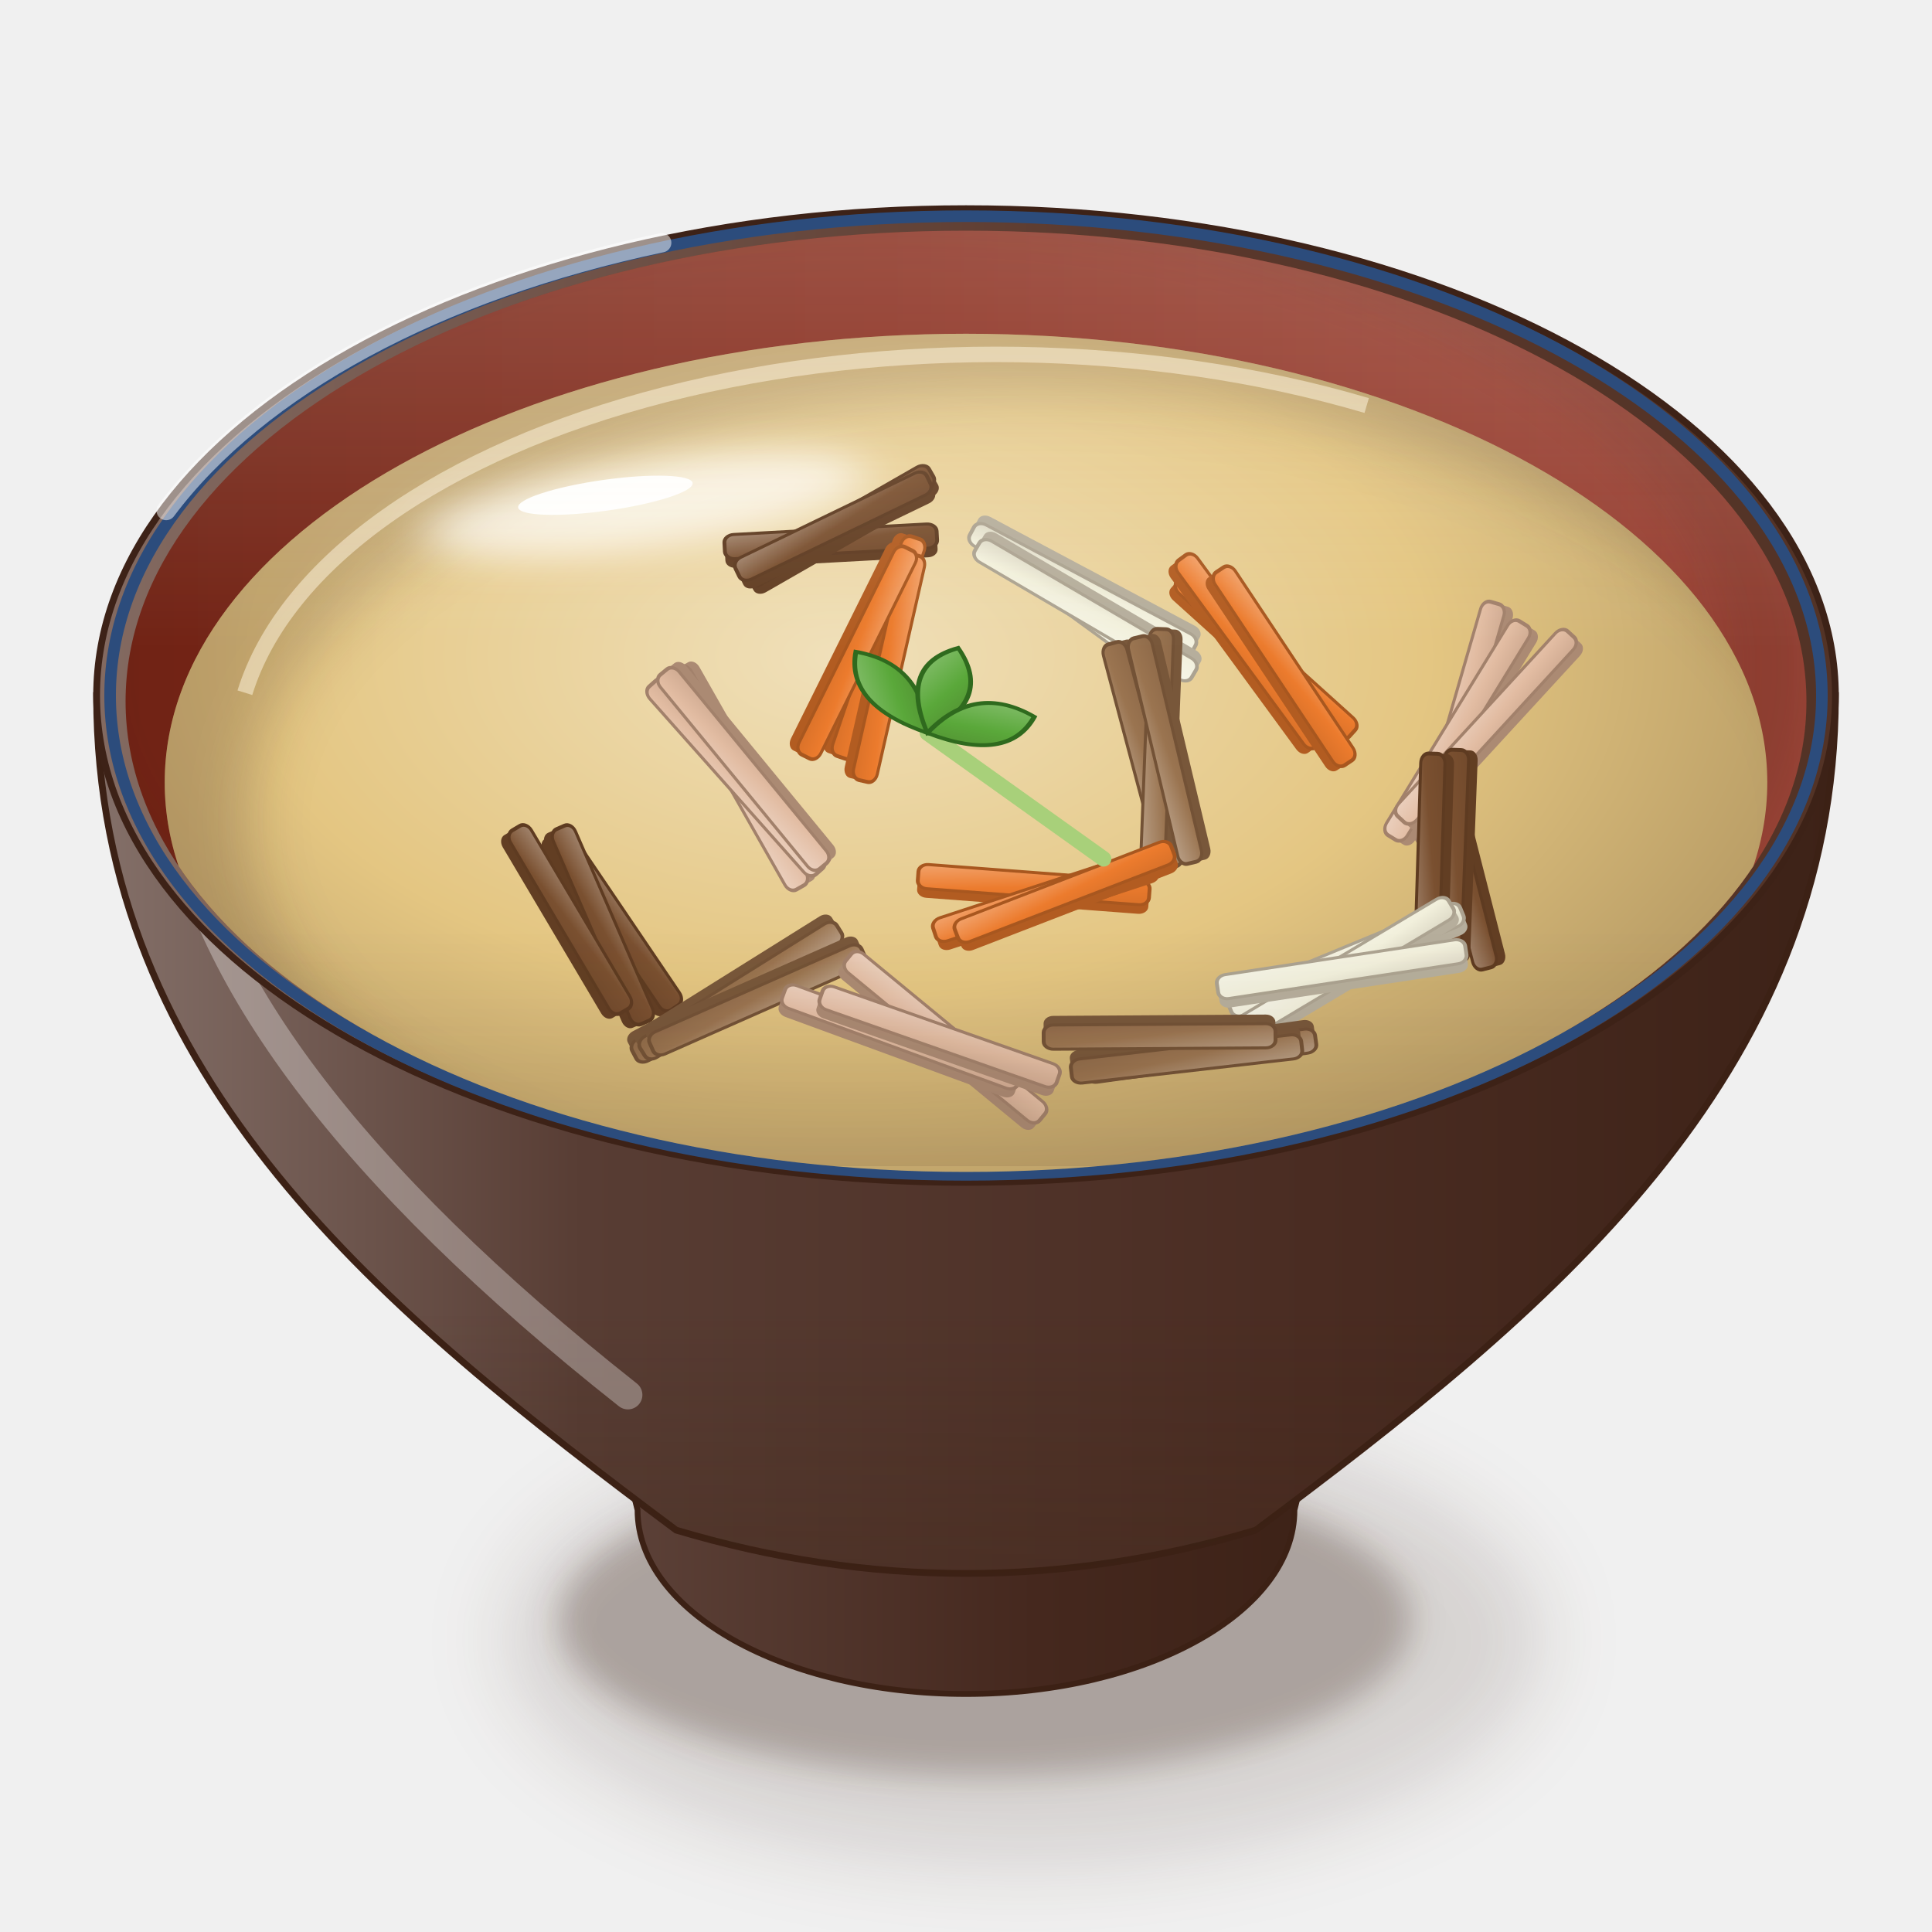
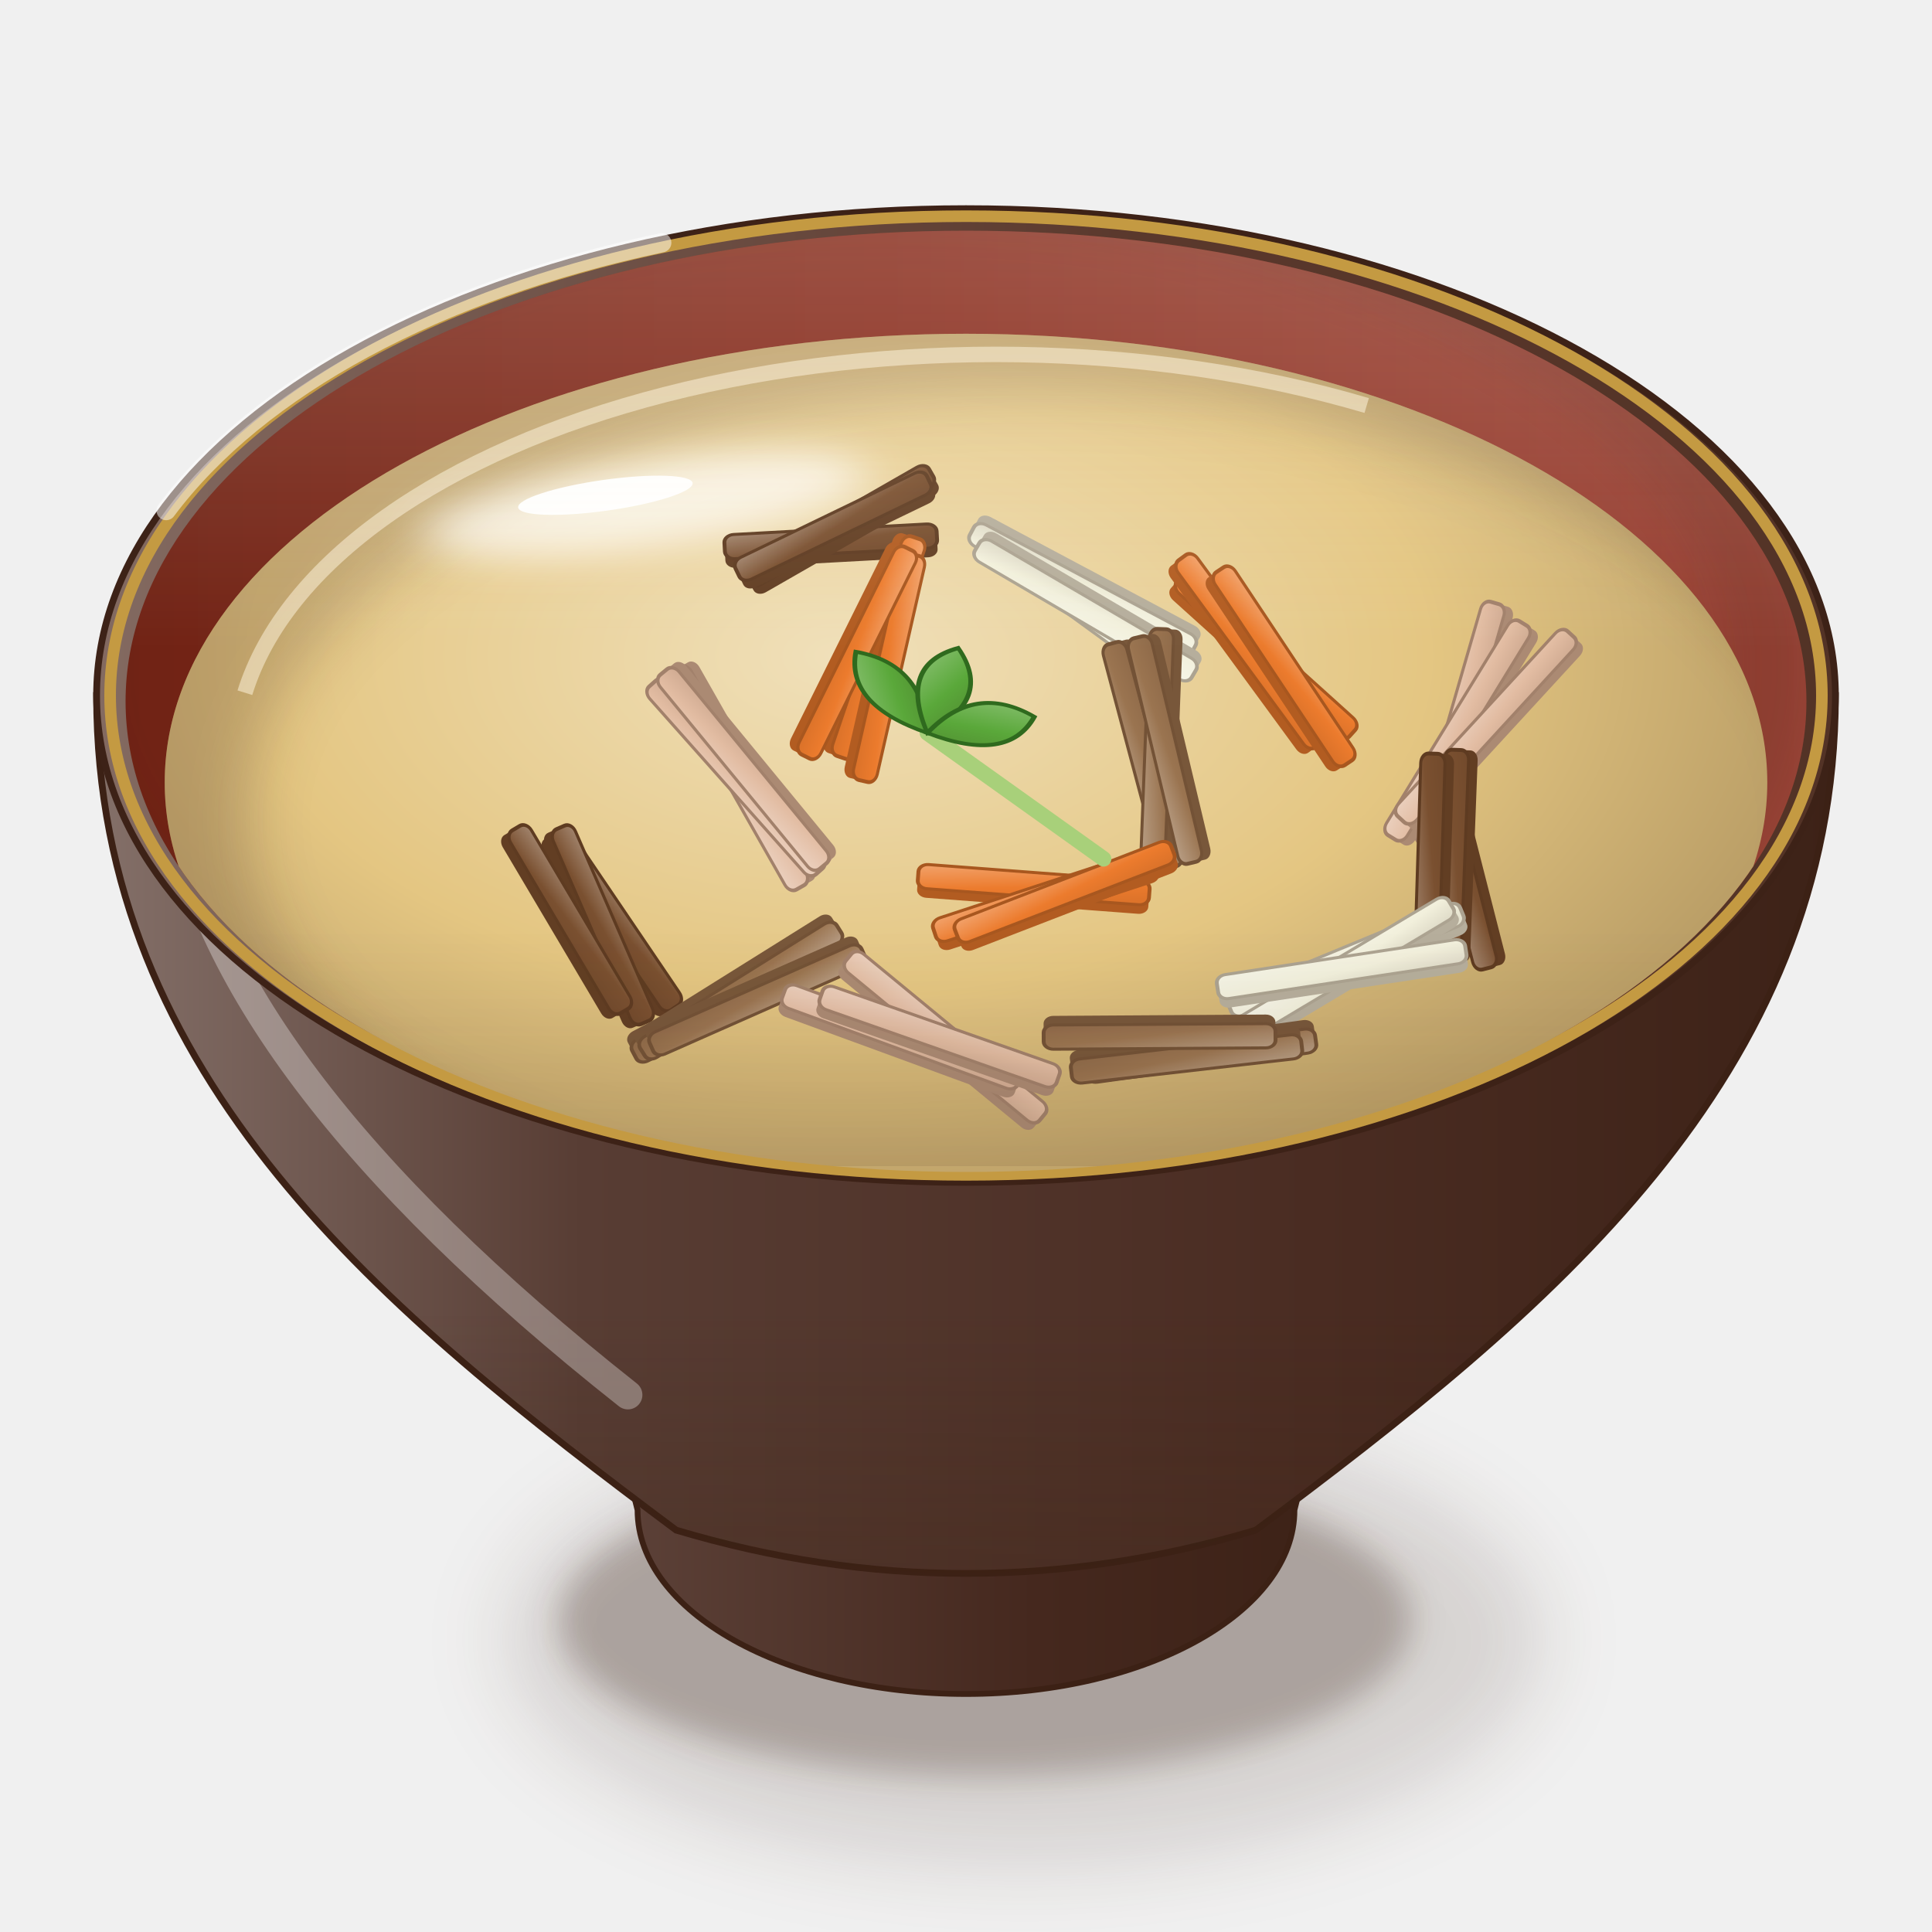
<svg xmlns="http://www.w3.org/2000/svg" viewBox="0 0 200 200" width="400" height="400">
  <defs>
    <filter id="sawaniwan-1" x="-50%" y="-50%" width="200%" height="200%">
      <feGaussianBlur stdDeviation="4" />
    </filter>
    <filter id="sawaniwan-2" x="-50%" y="-50%" width="200%" height="200%">
      <feGaussianBlur stdDeviation="1.6" />
    </filter>
    <linearGradient id="sawaniwan-3" x1="0" y1="0" x2="1" y2="0">
      <stop offset="0" stop-color="#5c4138" />
      <stop offset="0.6" stop-color="#45281e" />
      <stop offset="1" stop-color="#3d2217" />
    </linearGradient>
    <linearGradient id="sawaniwan-4" x1="0" y1="0" x2="1" y2="0">
      <stop offset="0" stop-color="#847069" />
      <stop offset="0.28" stop-color="#583d34" />
      <stop offset="0.7" stop-color="#4a2c22" />
      <stop offset="1" stop-color="#3d2217" />
    </linearGradient>
    <linearGradient id="sawaniwan-5" x1="0" y1="0" x2="0" y2="1">
      <stop offset="0" stop-color="#3a2212" stop-opacity="0" />
      <stop offset="0.7" stop-color="#3a2212" stop-opacity="0" />
      <stop offset="1" stop-color="#3a2212" stop-opacity="0.22" />
    </linearGradient>
    <linearGradient id="sawaniwan-6" x1="0" y1="0" x2="1" y2="0">
      <stop offset="0" stop-color="#836a61" />
      <stop offset="0.6" stop-color="#5a382c" />
      <stop offset="1" stop-color="#533326" />
    </linearGradient>
    <linearGradient id="sawaniwan-7" x1="0" y1="0" x2="1" y2="0">
      <stop offset="0" stop-color="#702315" />
      <stop offset="0.45" stop-color="#86281a" />
      <stop offset="1" stop-color="#9c4437" />
    </linearGradient>
    <clipPath id="sawaniwan-8">
      <path d="M13,72.6A87,48.72 0 1 0 187,72.6A87,48.72 0 1 0 13,72.6Z" />
    </clipPath>
    <filter id="sawaniwan-9" x="-50%" y="-50%" width="200%" height="200%">
      <feGaussianBlur stdDeviation="2.5" />
    </filter>
    <clipPath id="sawaniwan-10">
      <path d="M13,72.6 A87,48.72 0 0 0 187,72.6 L200,72.6 L200,0 L0,0 L0,72.6Z" />
    </clipPath>
    <radialGradient id="sawaniwan-11" cx="0.42" cy="0.36" r="0.62">
      <stop offset="0" stop-color="#f0e0ba" />
      <stop offset="0.6" stop-color="#e4c682" />
      <stop offset="1" stop-color="#bb9f67" />
    </radialGradient>
    <clipPath id="sawaniwan-12">
      <path d="M17.05,81A82.95,46.45 0 1 0 182.95,81A82.95,46.45 0 1 0 17.05,81Z" />
    </clipPath>
    <filter id="sawaniwan-13" x="-50%" y="-50%" width="200%" height="200%">
      <feGaussianBlur stdDeviation="3" />
    </filter>
    <filter id="sawaniwan-14" x="-50%" y="-50%" width="200%" height="200%">
      <feGaussianBlur stdDeviation="2.2" />
    </filter>
    <linearGradient id="sawaniwan-15" x1="0" y1="0" x2="1" y2="1">
      <stop offset="0" stop-color="#a2856e" />
      <stop offset="0.55" stop-color="#7a5030" />
      <stop offset="1" stop-color="#724a2c" />
    </linearGradient>
    <linearGradient id="sawaniwan-16" x1="0" y1="0" x2="1" y2="1">
      <stop offset="0" stop-color="#f6f5e7" />
      <stop offset="0.55" stop-color="#f2f0dc" />
      <stop offset="1" stop-color="#dedac7" />
    </linearGradient>
    <linearGradient id="sawaniwan-17" x1="0" y1="0" x2="1" y2="1">
      <stop offset="0" stop-color="#f2a36c" />
      <stop offset="0.55" stop-color="#ec7b2d" />
      <stop offset="1" stop-color="#d97129" />
    </linearGradient>
    <linearGradient id="sawaniwan-18" x1="0" y1="0" x2="1" y2="1">
      <stop offset="0" stop-color="#ebd0be" />
      <stop offset="0.55" stop-color="#e2bca2" />
      <stop offset="1" stop-color="#d0ab92" />
    </linearGradient>
    <linearGradient id="sawaniwan-19" x1="0" y1="0" x2="1" y2="1">
      <stop offset="0" stop-color="#b89e85" />
      <stop offset="0.55" stop-color="#9a7450" />
      <stop offset="1" stop-color="#8f6a49" />
    </linearGradient>
    <linearGradient id="sawaniwan-20" x1="0" y1="0" x2="1" y2="1">
      <stop offset="0" stop-color="#8cc275" />
      <stop offset="0.55" stop-color="#5aa83a" />
      <stop offset="1" stop-color="#508a30" />
    </linearGradient>
    <linearGradient id="sawaniwan-21" x1="0" y1="0" x2="0" y2="1">
      <stop offset="0" stop-color="#fff8ec" stop-opacity="0.2" />
      <stop offset="0.45" stop-color="#fff8ec" stop-opacity="0" />
      <stop offset="0.75" stop-color="#3a2212" stop-opacity="0" />
      <stop offset="1" stop-color="#3a2212" stop-opacity="0.1" />
    </linearGradient>
  </defs>
  <ellipse cx="106" cy="169.74" rx="53.76" ry="23.65" fill="#3a2212" opacity="0.14" filter="url(#sawaniwan-1)" />
  <ellipse cx="102" cy="167.74" rx="44.16" ry="16.13" fill="#3a2212" opacity="0.28" filter="url(#sawaniwan-2)" />
  <path d="M64,148.32 L66,156.32 A34,19.04 0 0 0 134,156.32 L136,148.32Z" fill="url(#sawaniwan-3)" stroke="#3c2115" stroke-width=".6" />
  <path d="M10,72 C10,111.68 40,136 70,158.4 Q100,167.36 130,158.4 C160,136 190,111.68 190,72Z" fill="url(#sawaniwan-4)" stroke="#3c2115" stroke-width=".7" />
  <path d="M10,72 C10,111.68 40,136 70,158.4 Q100,167.36 130,158.4 C160,136 190,111.68 190,72Z" fill="url(#sawaniwan-5)" />
  <path d="M18,82 Q22,110.4 65,144.4" stroke="#fff" stroke-width="3" fill="none" stroke-linecap="round" opacity="0.32" />
  <path d="M10,72A90,50.4 0 1 0 190,72A90,50.4 0 1 0 10,72Z" fill="url(#sawaniwan-6)" stroke="#3d2217" stroke-width=".7" />
  <path d="M13,72.6A87,48.72 0 1 0 187,72.6A87,48.72 0 1 0 13,72.6Z" fill="url(#sawaniwan-7)" />
  <g clip-path="url(#sawaniwan-8)">
    <path d="M5,69A89,50.72 0 1 0 183,69A89,50.72 0 1 0 5,69Z" fill="none" stroke="#3a2212" stroke-width="9" opacity=".16" filter="url(#sawaniwan-9)" />
  </g>
-   <path d="M11.4,72A88.6,49.62 0 1 0 188.6,72A88.6,49.62 0 1 0 11.4,72Z" fill="none" stroke="#2c4c7c" stroke-width="1.2" />
+   <path d="M11.4,72A88.6,49.62 0 1 0 188.6,72A88.6,49.62 0 1 0 11.4,72Z" fill="none" stroke="#c49a42" stroke-width="1.2" />
  <g clip-path="url(#sawaniwan-8)">
    <path d="M17.05,81A82.95,46.45 0 1 0 182.95,81A82.95,46.45 0 1 0 17.05,81Z" fill="url(#sawaniwan-11)" />
    <g clip-path="url(#sawaniwan-12)">
      <path fill-rule="evenodd" d="M0,0 H200 V200 H0Z M25.71,85A81.29,44.59 0 1 0 188.29,85A81.29,44.59 0 1 0 25.71,85Z" fill="#3a2212" opacity="0.22" filter="url(#sawaniwan-13)" />
      <path d="M25.35,71.71 A78.8,41.81 0 0 1 141.48,41.98" stroke="#f3e5c7" stroke-width="1.6" fill="none" opacity=".65" />
    </g>
  </g>
  <g clip-path="url(#sawaniwan-12)">
    <ellipse cx="66.82" cy="52.2" rx="23.23" ry="4.5" fill="#fff" opacity="0.7" transform="rotate(-8 66.82 52.2)" filter="url(#sawaniwan-14)" />
    <ellipse cx="62.67" cy="51.27" rx="9.12" ry="1.6" fill="#fff" opacity="0.95" transform="rotate(-8 62.67 51.27)" />
  </g>
  <g clip-path="url(#sawaniwan-8)">
    <g transform="translate(86 56.04) rotate(356.89)">
      <g transform="scale(1 0.784)">
        <rect x="-11" y="-1.6" width="22" height="3.2" rx="1" fill="#623e23" transform="translate(0 1.2)" />
        <rect x="-11" y="-1.6" width="22" height="3.2" rx="1" fill="url(#sawaniwan-15)" stroke="#5e3b21" stroke-width=".4" />
      </g>
    </g>
    <g transform="translate(86.86 54.43) rotate(330.17)">
      <g transform="scale(1 0.784)">
        <rect x="-11" y="-1.6" width="22" height="3.2" rx="1" fill="#623e23" transform="translate(0 1.2)" />
        <rect x="-11" y="-1.6" width="22" height="3.2" rx="1" fill="url(#sawaniwan-15)" stroke="#5e3b21" stroke-width=".4" />
      </g>
    </g>
    <g transform="translate(86.24 54.47) rotate(334.21)">
      <g transform="scale(1 0.784)">
        <rect x="-11" y="-1.6" width="22" height="3.2" rx="1" fill="#623e23" transform="translate(0 1.2)" />
        <rect x="-11" y="-1.6" width="22" height="3.2" rx="1" fill="url(#sawaniwan-15)" stroke="#5e3b21" stroke-width=".4" />
      </g>
    </g>
    <g transform="translate(111.57 62.73) rotate(216.09)">
      <g transform="scale(1 0.784)">
        <rect x="-13" y="-1.6" width="26" height="3.2" rx="1" fill="#b6ae9c" transform="translate(0 1.2)" />
        <rect x="-13" y="-1.6" width="26" height="3.2" rx="1" fill="url(#sawaniwan-16)" stroke="#aca391" stroke-width=".4" />
      </g>
    </g>
    <g transform="translate(112.08 61.09) rotate(208.03)">
      <g transform="scale(1 0.784)">
        <rect x="-13" y="-1.6" width="26" height="3.2" rx="1" fill="#b6ae9c" transform="translate(0 1.2)" />
        <rect x="-13" y="-1.6" width="26" height="3.2" rx="1" fill="url(#sawaniwan-16)" stroke="#aca391" stroke-width=".4" />
      </g>
    </g>
    <g transform="translate(112.37 63.17) rotate(210.36)">
      <g transform="scale(1 0.784)">
        <rect x="-13" y="-1.6" width="26" height="3.2" rx="1" fill="#b6ae9c" transform="translate(0 1.2)" />
        <rect x="-13" y="-1.6" width="26" height="3.2" rx="1" fill="url(#sawaniwan-16)" stroke="#aca391" stroke-width=".4" />
      </g>
    </g>
    <g transform="translate(90.94 67.04) rotate(108.78)">
      <g transform="scale(1 0.784)">
        <rect x="-12" y="-1.6" width="24" height="3.2" rx="1" fill="#b25c21" transform="translate(0 1.2)" />
        <rect x="-12" y="-1.6" width="24" height="3.2" rx="1" fill="url(#sawaniwan-17)" stroke="#a8571f" stroke-width=".4" />
      </g>
    </g>
    <g transform="translate(92.03 69.15) rotate(102.81)">
      <g transform="scale(1 0.784)">
        <rect x="-12" y="-1.6" width="24" height="3.2" rx="1" fill="#b25c21" transform="translate(0 1.2)" />
        <rect x="-12" y="-1.6" width="24" height="3.2" rx="1" fill="url(#sawaniwan-17)" stroke="#a8571f" stroke-width=".4" />
      </g>
    </g>
    <g transform="translate(88.74 67.57) rotate(116.4)">
      <g transform="scale(1 0.784)">
        <rect x="-12" y="-1.6" width="24" height="3.2" rx="1" fill="#b25c21" transform="translate(0 1.2)" />
        <rect x="-12" y="-1.6" width="24" height="3.2" rx="1" fill="url(#sawaniwan-17)" stroke="#a8571f" stroke-width=".4" />
      </g>
    </g>
    <g transform="translate(131.07 67.87) rotate(42.05)">
      <g transform="scale(1 0.784)">
        <rect x="-12" y="-1.6" width="24" height="3.2" rx="1" fill="#b25c21" transform="translate(0 1.2)" />
        <rect x="-12" y="-1.6" width="24" height="3.2" rx="1" fill="url(#sawaniwan-17)" stroke="#a8571f" stroke-width=".4" />
      </g>
    </g>
    <g transform="translate(129.47 67.41) rotate(53.77)">
      <g transform="scale(1 0.784)">
        <rect x="-12" y="-1.6" width="24" height="3.2" rx="1" fill="#b25c21" transform="translate(0 1.2)" />
        <rect x="-12" y="-1.6" width="24" height="3.2" rx="1" fill="url(#sawaniwan-17)" stroke="#a8571f" stroke-width=".4" />
      </g>
    </g>
    <g transform="translate(132.93 68.97) rotate(56.37)">
      <g transform="scale(1 0.784)">
        <rect x="-12" y="-1.6" width="24" height="3.2" rx="1" fill="#b25c21" transform="translate(0 1.2)" />
        <rect x="-12" y="-1.6" width="24" height="3.2" rx="1" fill="url(#sawaniwan-17)" stroke="#a8571f" stroke-width=".4" />
      </g>
    </g>
    <g transform="translate(151.14 74.91) rotate(286.13)">
      <g transform="scale(1 0.784)">
        <rect x="-13" y="-1.6" width="26" height="3.2" rx="1" fill="#ab8a73" transform="translate(0 1.2)" />
        <rect x="-13" y="-1.6" width="26" height="3.2" rx="1" fill="url(#sawaniwan-18)" stroke="#a2816b" stroke-width=".4" />
      </g>
    </g>
    <g transform="translate(150.88 75.62) rotate(301.51)">
      <g transform="scale(1 0.784)">
        <rect x="-13" y="-1.6" width="26" height="3.2" rx="1" fill="#ab8a73" transform="translate(0 1.2)" />
        <rect x="-13" y="-1.6" width="26" height="3.2" rx="1" fill="url(#sawaniwan-18)" stroke="#a2816b" stroke-width=".4" />
      </g>
    </g>
    <g transform="translate(153.82 75.23) rotate(312.59)">
      <g transform="scale(1 0.784)">
        <rect x="-13" y="-1.6" width="26" height="3.2" rx="1" fill="#ab8a73" transform="translate(0 1.2)" />
        <rect x="-13" y="-1.6" width="26" height="3.2" rx="1" fill="url(#sawaniwan-18)" stroke="#a2816b" stroke-width=".4" />
      </g>
    </g>
    <g transform="translate(118.27 78.18) rotate(255.09)">
      <g transform="scale(1 0.784)">
        <rect x="-12" y="-1.6" width="24" height="3.2" rx="1" fill="#78573a" transform="translate(0 1.2)" />
        <rect x="-12" y="-1.6" width="24" height="3.2" rx="1" fill="url(#sawaniwan-19)" stroke="#735236" stroke-width=".4" />
      </g>
    </g>
    <g transform="translate(119.8 77.11) rotate(272.21)">
      <g transform="scale(1 0.784)">
        <rect x="-12" y="-1.6" width="24" height="3.2" rx="1" fill="#78573a" transform="translate(0 1.2)" />
        <rect x="-12" y="-1.6" width="24" height="3.2" rx="1" fill="url(#sawaniwan-19)" stroke="#735236" stroke-width=".4" />
      </g>
    </g>
    <g transform="translate(120.6 77.64) rotate(256.61)">
      <g transform="scale(1 0.784)">
        <rect x="-12" y="-1.6" width="24" height="3.2" rx="1" fill="#78573a" transform="translate(0 1.2)" />
        <rect x="-12" y="-1.6" width="24" height="3.2" rx="1" fill="url(#sawaniwan-19)" stroke="#735236" stroke-width=".4" />
      </g>
    </g>
    <g transform="translate(76.42 80.56) rotate(240.38)">
      <g transform="scale(1 0.784)">
        <rect x="-13" y="-1.6" width="26" height="3.2" rx="1" fill="#ab8a73" transform="translate(0 1.2)" />
        <rect x="-13" y="-1.6" width="26" height="3.2" rx="1" fill="url(#sawaniwan-18)" stroke="#a2816b" stroke-width=".4" />
      </g>
    </g>
    <g transform="translate(76.18 80.48) rotate(228.37)">
      <g transform="scale(1 0.784)">
        <rect x="-13" y="-1.6" width="26" height="3.2" rx="1" fill="#ab8a73" transform="translate(0 1.2)" />
        <rect x="-13" y="-1.6" width="26" height="3.2" rx="1" fill="url(#sawaniwan-18)" stroke="#a2816b" stroke-width=".4" />
      </g>
    </g>
    <g transform="translate(76.95 79.61) rotate(230.6)">
      <g transform="scale(1 0.784)">
        <rect x="-13" y="-1.6" width="26" height="3.2" rx="1" fill="#ab8a73" transform="translate(0 1.2)" />
        <rect x="-13" y="-1.6" width="26" height="3.2" rx="1" fill="url(#sawaniwan-18)" stroke="#a2816b" stroke-width=".4" />
      </g>
    </g>
    <g transform="translate(151.19 89.59) rotate(255.67)">
      <g transform="scale(1 0.784)">
        <rect x="-11" y="-1.6" width="22" height="3.2" rx="1" fill="#623e23" transform="translate(0 1.2)" />
        <rect x="-11" y="-1.6" width="22" height="3.2" rx="1" fill="url(#sawaniwan-15)" stroke="#5e3b21" stroke-width=".4" />
      </g>
    </g>
    <g transform="translate(150.39 88.62) rotate(272.19)">
      <g transform="scale(1 0.784)">
        <rect x="-11" y="-1.6" width="22" height="3.2" rx="1" fill="#623e23" transform="translate(0 1.2)" />
        <rect x="-11" y="-1.6" width="22" height="3.2" rx="1" fill="url(#sawaniwan-15)" stroke="#5e3b21" stroke-width=".4" />
      </g>
    </g>
    <g transform="translate(148.02 89.01) rotate(271.77)">
      <g transform="scale(1 0.784)">
        <rect x="-11" y="-1.6" width="22" height="3.2" rx="1" fill="#623e23" transform="translate(0 1.2)" />
        <rect x="-11" y="-1.6" width="22" height="3.2" rx="1" fill="url(#sawaniwan-15)" stroke="#5e3b21" stroke-width=".4" />
      </g>
    </g>
    <g transform="translate(107.01 91.58) rotate(364.32)">
      <g transform="scale(1 0.784)">
        <rect x="-12" y="-1.6" width="24" height="3.2" rx="1" fill="#b25c21" transform="translate(0 1.2)" />
        <rect x="-12" y="-1.6" width="24" height="3.2" rx="1" fill="url(#sawaniwan-17)" stroke="#a8571f" stroke-width=".4" />
      </g>
    </g>
    <g transform="translate(108.14 92.77) rotate(341.82)">
      <g transform="scale(1 0.784)">
        <rect x="-12" y="-1.6" width="24" height="3.2" rx="1" fill="#b25c21" transform="translate(0 1.2)" />
        <rect x="-12" y="-1.6" width="24" height="3.2" rx="1" fill="url(#sawaniwan-17)" stroke="#a8571f" stroke-width=".4" />
      </g>
    </g>
    <g transform="translate(110.2 92.33) rotate(338.88)">
      <g transform="scale(1 0.784)">
        <rect x="-12" y="-1.6" width="24" height="3.2" rx="1" fill="#b25c21" transform="translate(0 1.2)" />
        <rect x="-12" y="-1.6" width="24" height="3.2" rx="1" fill="url(#sawaniwan-17)" stroke="#a8571f" stroke-width=".4" />
      </g>
    </g>
    <g transform="translate(63.69 95.19) rotate(55.89)">
      <g transform="scale(1 0.784)">
        <rect x="-11" y="-1.6" width="22" height="3.2" rx="1" fill="#623e23" transform="translate(0 1.2)" />
        <rect x="-11" y="-1.6" width="22" height="3.2" rx="1" fill="url(#sawaniwan-15)" stroke="#5e3b21" stroke-width=".4" />
      </g>
    </g>
    <g transform="translate(62.41 95.74) rotate(66.52)">
      <g transform="scale(1 0.784)">
        <rect x="-11" y="-1.6" width="22" height="3.2" rx="1" fill="#623e23" transform="translate(0 1.2)" />
        <rect x="-11" y="-1.6" width="22" height="3.2" rx="1" fill="url(#sawaniwan-15)" stroke="#5e3b21" stroke-width=".4" />
      </g>
    </g>
    <g transform="translate(59.03 95.19) rotate(59.36)">
      <g transform="scale(1 0.784)">
        <rect x="-11" y="-1.6" width="22" height="3.2" rx="1" fill="#623e23" transform="translate(0 1.2)" />
        <rect x="-11" y="-1.6" width="22" height="3.2" rx="1" fill="url(#sawaniwan-15)" stroke="#5e3b21" stroke-width=".4" />
      </g>
    </g>
    <g transform="translate(139.31 99.35) rotate(337.56)">
      <g transform="scale(1 0.784)">
        <rect x="-13" y="-1.6" width="26" height="3.2" rx="1" fill="#b6ae9c" transform="translate(0 1.2)" />
        <rect x="-13" y="-1.6" width="26" height="3.2" rx="1" fill="url(#sawaniwan-16)" stroke="#aca391" stroke-width=".4" />
      </g>
    </g>
    <g transform="translate(139.05 100.32) rotate(329.14)">
      <g transform="scale(1 0.784)">
        <rect x="-13" y="-1.6" width="26" height="3.2" rx="1" fill="#b6ae9c" transform="translate(0 1.2)" />
        <rect x="-13" y="-1.6" width="26" height="3.2" rx="1" fill="url(#sawaniwan-16)" stroke="#aca391" stroke-width=".4" />
      </g>
    </g>
    <g transform="translate(138.89 100.33) rotate(351.38)">
      <g transform="scale(1 0.784)">
        <rect x="-13" y="-1.6" width="26" height="3.2" rx="1" fill="#b6ae9c" transform="translate(0 1.2)" />
        <rect x="-13" y="-1.6" width="26" height="3.2" rx="1" fill="url(#sawaniwan-16)" stroke="#aca391" stroke-width=".4" />
      </g>
    </g>
    <g transform="translate(76.26 103.55) rotate(152.11)">
      <g transform="scale(1 0.784)">
        <rect x="-12" y="-1.6" width="24" height="3.2" rx="1" fill="#78573a" transform="translate(0 1.2)" />
        <rect x="-12" y="-1.6" width="24" height="3.2" rx="1" fill="url(#sawaniwan-19)" stroke="#735236" stroke-width=".4" />
      </g>
    </g>
    <g transform="translate(76.69 102.55) rotate(147.99)">
      <g transform="scale(1 0.784)">
        <rect x="-12" y="-1.6" width="24" height="3.2" rx="1" fill="#78573a" transform="translate(0 1.2)" />
        <rect x="-12" y="-1.6" width="24" height="3.2" rx="1" fill="url(#sawaniwan-19)" stroke="#735236" stroke-width=".4" />
      </g>
    </g>
    <g transform="translate(78.4 103.51) rotate(156.15)">
      <g transform="scale(1 0.784)">
        <rect x="-12" y="-1.6" width="24" height="3.2" rx="1" fill="#78573a" transform="translate(0 1.2)" />
        <rect x="-12" y="-1.6" width="24" height="3.2" rx="1" fill="url(#sawaniwan-19)" stroke="#735236" stroke-width=".4" />
      </g>
    </g>
    <g transform="translate(97.87 107.37) rotate(39.48)">
      <g transform="scale(1 0.784)">
        <rect x="-13" y="-1.6" width="26" height="3.2" rx="1" fill="#ab8a73" transform="translate(0 1.2)" />
        <rect x="-13" y="-1.6" width="26" height="3.2" rx="1" fill="url(#sawaniwan-18)" stroke="#a2816b" stroke-width=".4" />
      </g>
    </g>
    <g transform="translate(93.32 107.34) rotate(20.13)">
      <g transform="scale(1 0.784)">
        <rect x="-13" y="-1.6" width="26" height="3.2" rx="1" fill="#ab8a73" transform="translate(0 1.2)" />
        <rect x="-13" y="-1.6" width="26" height="3.2" rx="1" fill="url(#sawaniwan-18)" stroke="#a2816b" stroke-width=".4" />
      </g>
    </g>
    <g transform="translate(97.27 107.32) rotate(19.34)">
      <g transform="scale(1 0.784)">
        <rect x="-13" y="-1.6" width="26" height="3.2" rx="1" fill="#ab8a73" transform="translate(0 1.2)" />
        <rect x="-13" y="-1.6" width="26" height="3.2" rx="1" fill="url(#sawaniwan-18)" stroke="#a2816b" stroke-width=".4" />
      </g>
    </g>
    <g transform="translate(124.31 109.28) rotate(172.14)">
      <g transform="scale(1 0.784)">
        <rect x="-12" y="-1.6" width="24" height="3.2" rx="1" fill="#78573a" transform="translate(0 1.2)" />
        <rect x="-12" y="-1.6" width="24" height="3.2" rx="1" fill="url(#sawaniwan-19)" stroke="#735236" stroke-width=".4" />
      </g>
    </g>
    <g transform="translate(122.83 109.62) rotate(173.49)">
      <g transform="scale(1 0.784)">
        <rect x="-12" y="-1.6" width="24" height="3.2" rx="1" fill="#78573a" transform="translate(0 1.2)" />
        <rect x="-12" y="-1.6" width="24" height="3.2" rx="1" fill="url(#sawaniwan-19)" stroke="#735236" stroke-width=".4" />
      </g>
    </g>
    <g transform="translate(120.04 107.29) rotate(179.64)">
      <g transform="scale(1 0.784)">
        <rect x="-12" y="-1.6" width="24" height="3.2" rx="1" fill="#78573a" transform="translate(0 1.2)" />
        <rect x="-12" y="-1.6" width="24" height="3.2" rx="1" fill="url(#sawaniwan-19)" stroke="#735236" stroke-width=".4" />
      </g>
    </g>
    <g transform="translate(96 75.88) rotate(20)">
      <path d="M0,0 L21.6,6" stroke="#a8d07a" stroke-width="1.6" stroke-linecap="round" />
      <g transform="scale(1 0.78)">
        <path d="M0,0 Q-5.28,-7.2 0,-12 Q5.28,-7.2 0,0Z" transform="rotate(-55)" fill="url(#sawaniwan-20)" stroke="#2f6a1e" stroke-width=".5" />
        <path d="M0,0 Q-5.28,-7.2 0,-12 Q5.28,-7.2 0,0Z" transform="rotate(0)" fill="url(#sawaniwan-20)" stroke="#2f6a1e" stroke-width=".5" />
        <path d="M0,0 Q-5.28,-7.2 0,-12 Q5.28,-7.2 0,0Z" transform="rotate(55)" fill="url(#sawaniwan-20)" stroke="#2f6a1e" stroke-width=".5" />
      </g>
    </g>
  </g>
  <rect x="0" y="23.28" width="200" height="97.44" fill="url(#sawaniwan-21)" clip-path="url(#sawaniwan-8)" />
  <path d="M17.2,52.85 A90,50.4 0 0 1 68.5,25.13" stroke="#fff" stroke-width="2" fill="none" stroke-linecap="round" opacity="0.5" />
</svg>
